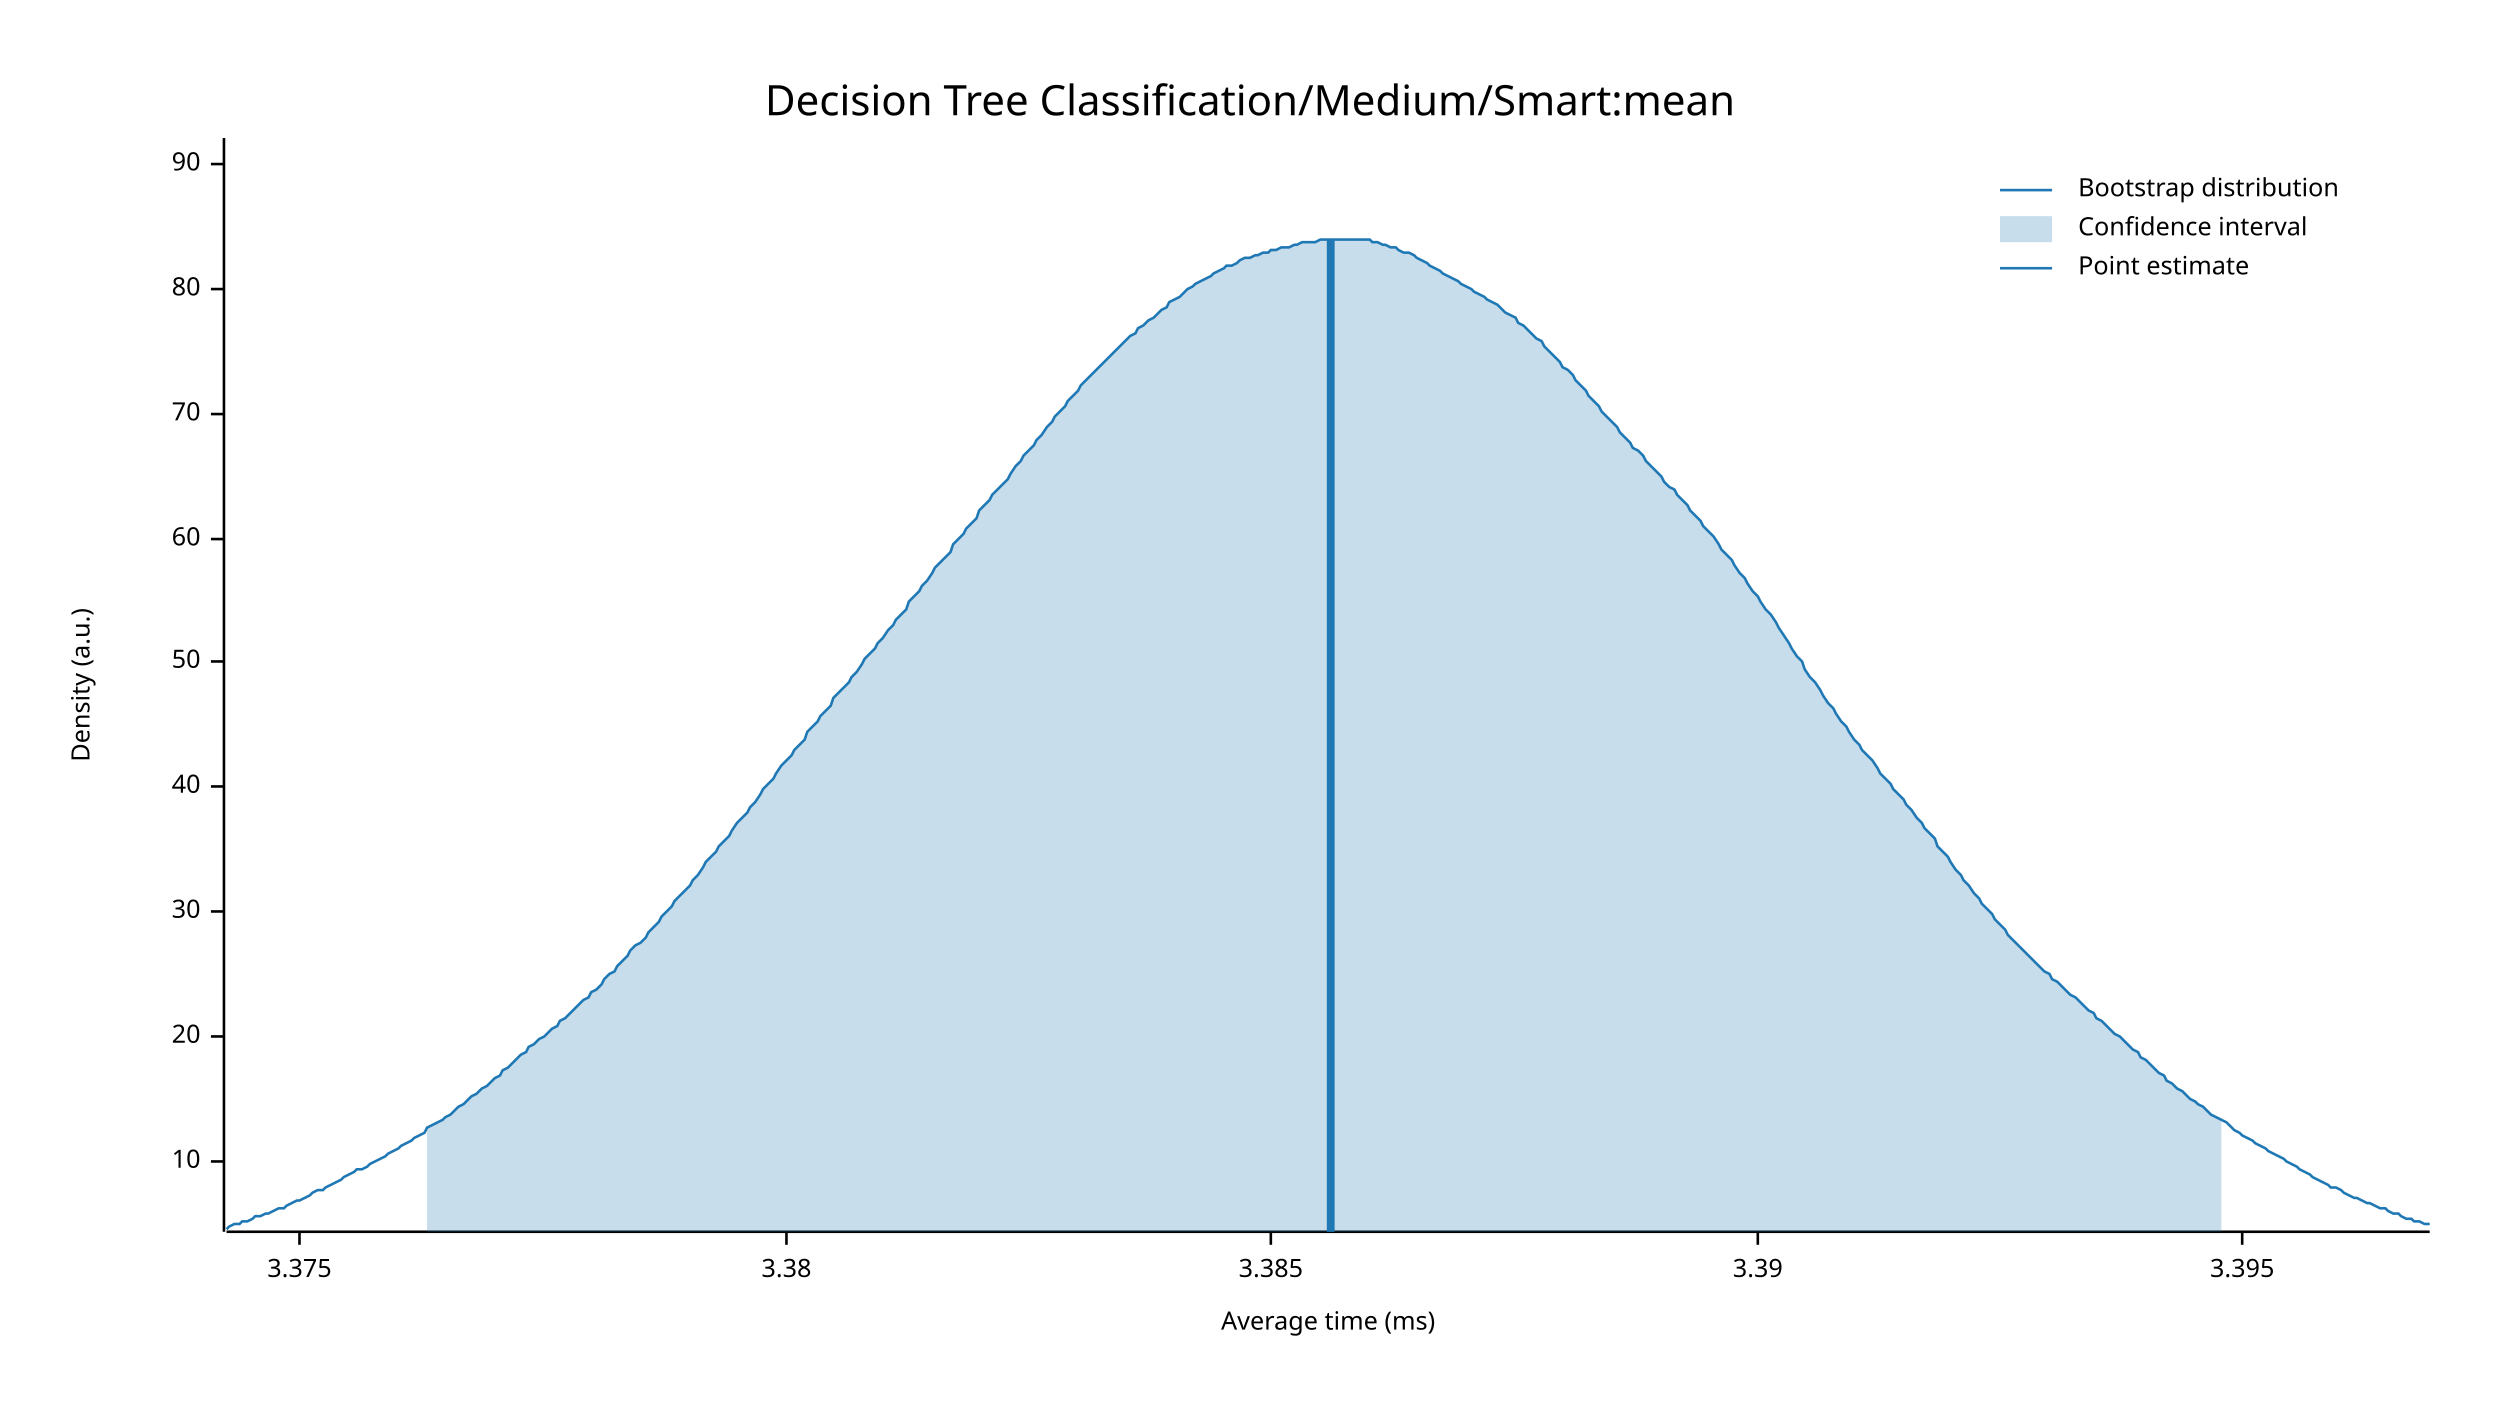
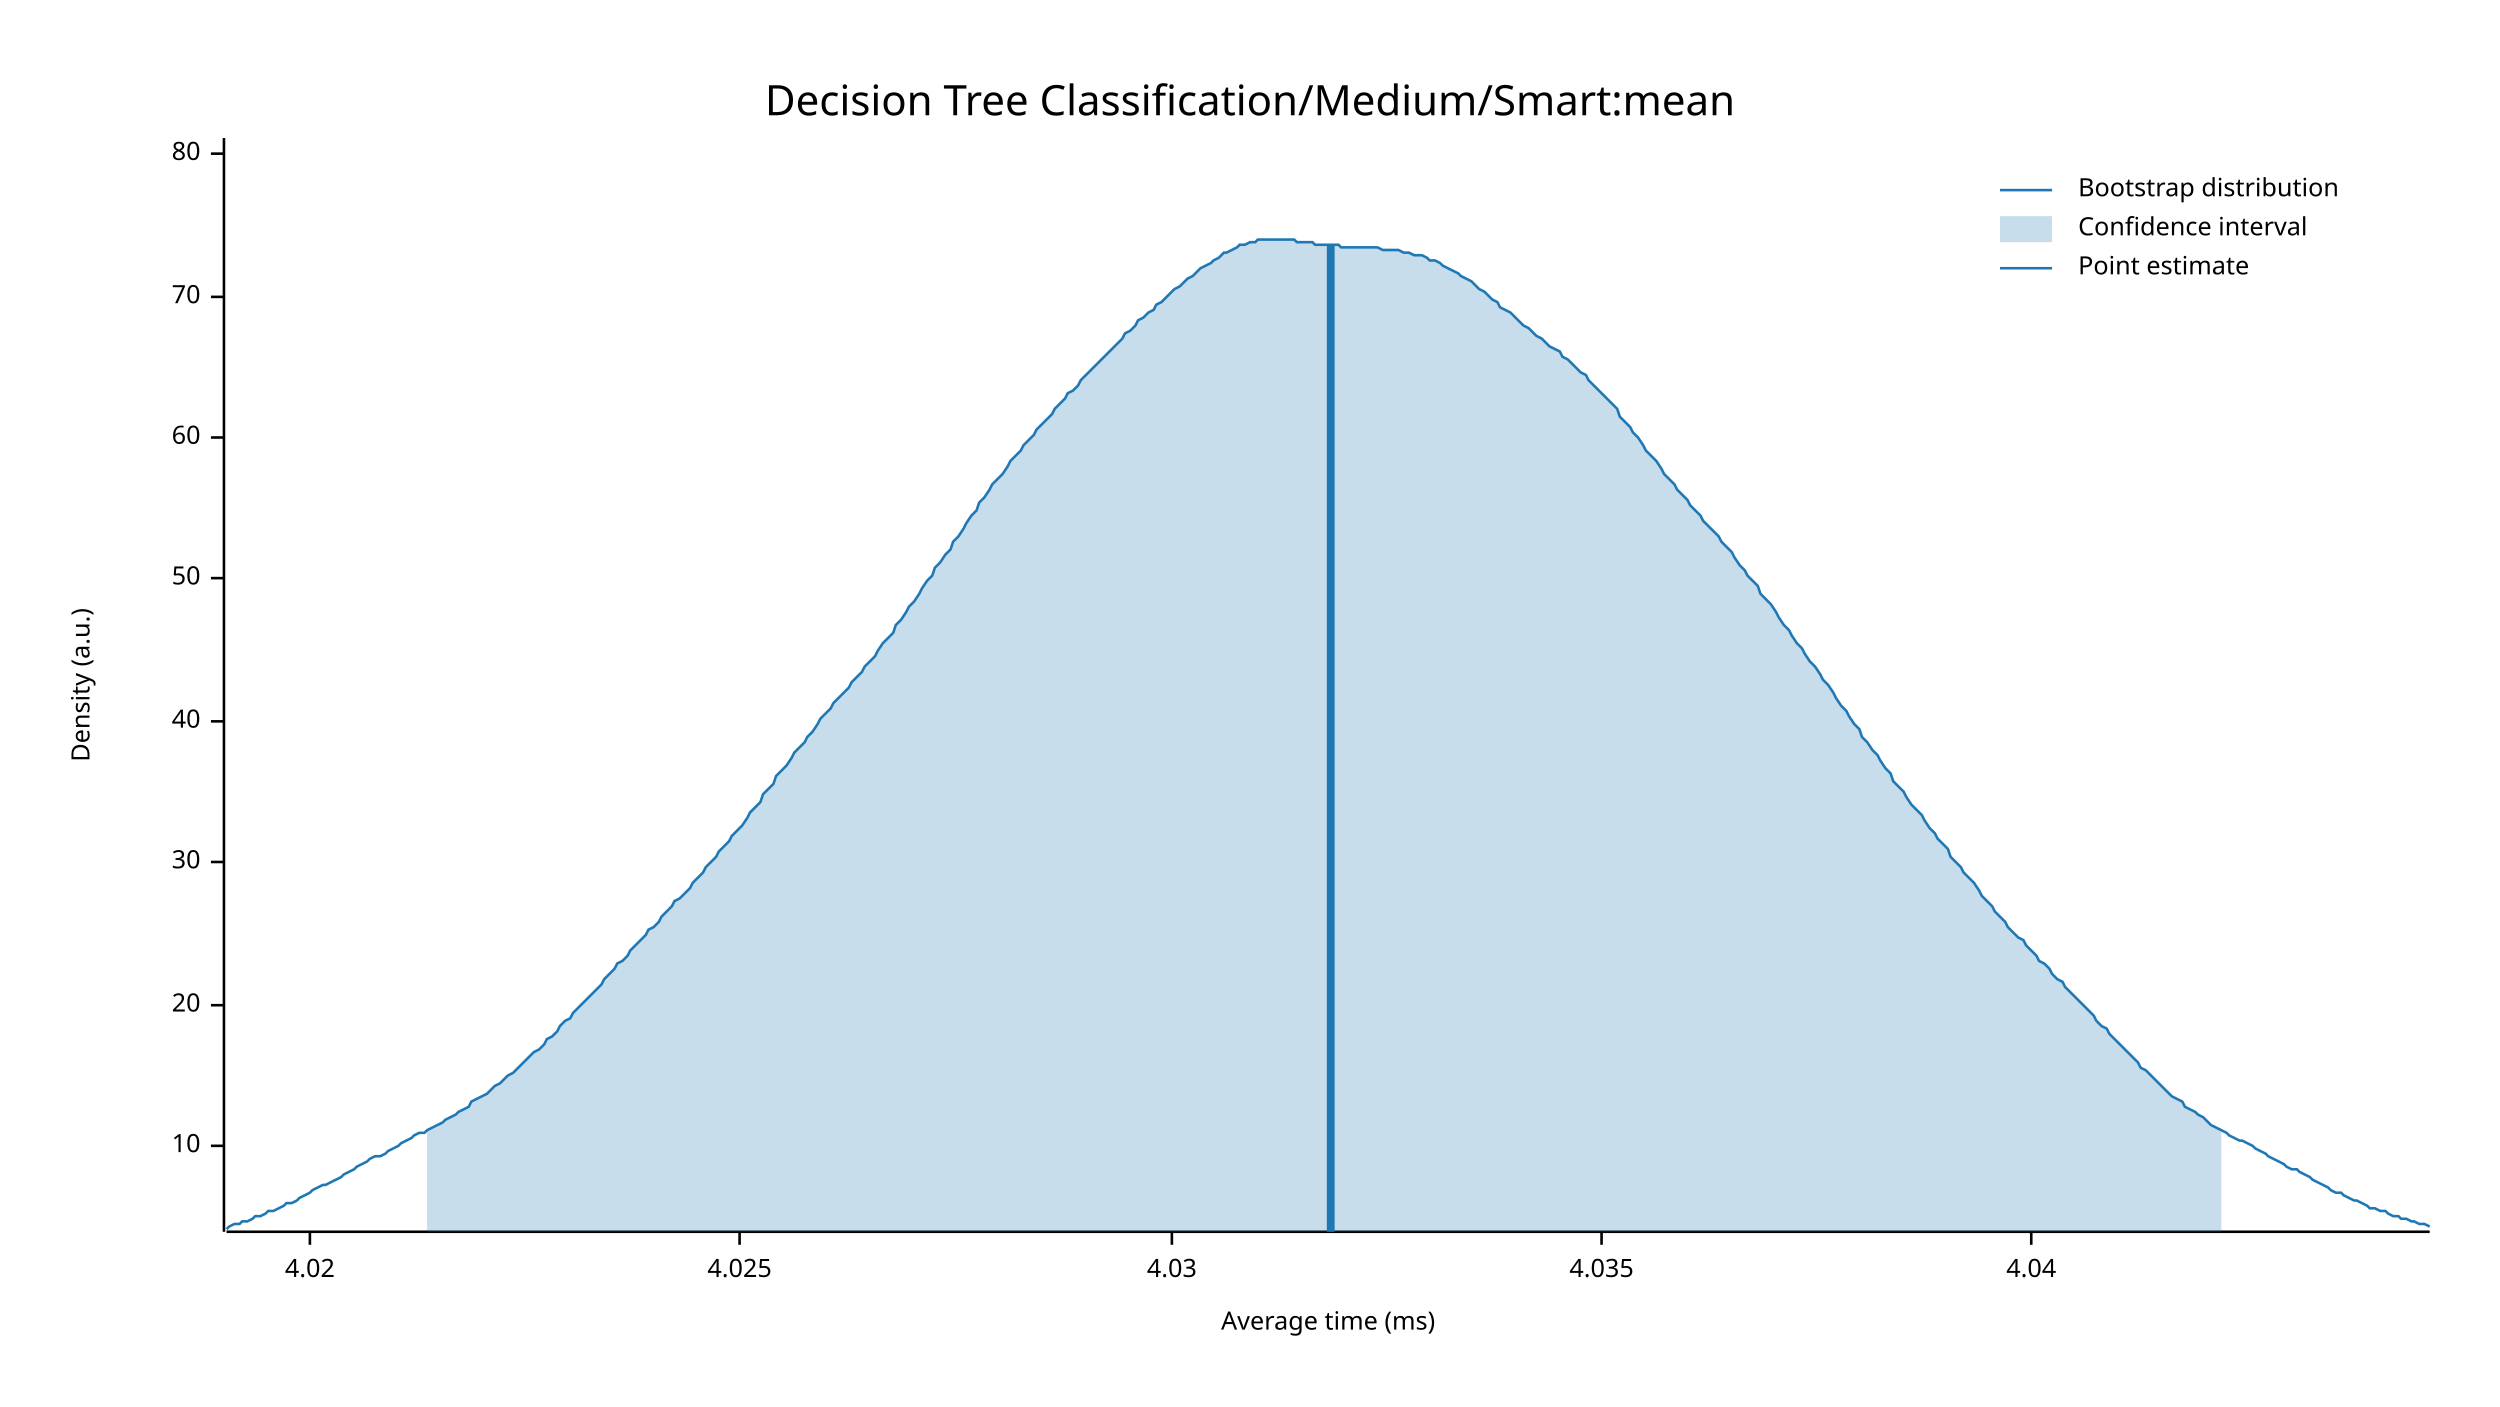
<svg xmlns="http://www.w3.org/2000/svg" width="960" height="540" viewBox="0 0 960 540">
  <text x="480" y="32" dy="0.76em" text-anchor="middle" font-family="sans-serif" font-size="16.129" opacity="1" fill="#000000">
Decision Tree Classification/Medium/Smart:mean
</text>
  <text x="27" y="263" dy="0.76em" text-anchor="middle" font-family="sans-serif" font-size="9.677" opacity="1" fill="#000000" transform="rotate(270, 27, 263)">
Density (a.u.)
</text>
  <text x="510" y="513" dy="-0.5ex" text-anchor="middle" font-family="sans-serif" font-size="9.677" opacity="1" fill="#000000">
Average time (ms)
</text>
  <polyline fill="none" opacity="1" stroke="#000000" stroke-width="1" points="86,53 86,473 " />
-   <text x="77" y="446" dy="0.5ex" text-anchor="end" font-family="sans-serif" font-size="9.677" opacity="1" fill="#000000">
+   <text x="77" y="440" dy="0.5ex" text-anchor="end" font-family="sans-serif" font-size="9.677" opacity="1" fill="#000000">
10
</text>
-   <polyline fill="none" opacity="1" stroke="#000000" stroke-width="1" points="81,446 86,446 " />
-   <text x="77" y="398" dy="0.5ex" text-anchor="end" font-family="sans-serif" font-size="9.677" opacity="1" fill="#000000">
+   <polyline fill="none" opacity="1" stroke="#000000" stroke-width="1" points="81,440 86,440 " />
+   <text x="77" y="386" dy="0.5ex" text-anchor="end" font-family="sans-serif" font-size="9.677" opacity="1" fill="#000000">
20
</text>
-   <polyline fill="none" opacity="1" stroke="#000000" stroke-width="1" points="81,398 86,398 " />
-   <text x="77" y="350" dy="0.5ex" text-anchor="end" font-family="sans-serif" font-size="9.677" opacity="1" fill="#000000">
+   <polyline fill="none" opacity="1" stroke="#000000" stroke-width="1" points="81,386 86,386 " />
+   <text x="77" y="331" dy="0.5ex" text-anchor="end" font-family="sans-serif" font-size="9.677" opacity="1" fill="#000000">
30
</text>
-   <polyline fill="none" opacity="1" stroke="#000000" stroke-width="1" points="81,350 86,350 " />
-   <text x="77" y="302" dy="0.5ex" text-anchor="end" font-family="sans-serif" font-size="9.677" opacity="1" fill="#000000">
+   <polyline fill="none" opacity="1" stroke="#000000" stroke-width="1" points="81,331 86,331 " />
+   <text x="77" y="277" dy="0.5ex" text-anchor="end" font-family="sans-serif" font-size="9.677" opacity="1" fill="#000000">
40
</text>
-   <polyline fill="none" opacity="1" stroke="#000000" stroke-width="1" points="81,302 86,302 " />
-   <text x="77" y="254" dy="0.5ex" text-anchor="end" font-family="sans-serif" font-size="9.677" opacity="1" fill="#000000">
+   <polyline fill="none" opacity="1" stroke="#000000" stroke-width="1" points="81,277 86,277 " />
+   <text x="77" y="222" dy="0.5ex" text-anchor="end" font-family="sans-serif" font-size="9.677" opacity="1" fill="#000000">
50
</text>
-   <polyline fill="none" opacity="1" stroke="#000000" stroke-width="1" points="81,254 86,254 " />
-   <text x="77" y="207" dy="0.5ex" text-anchor="end" font-family="sans-serif" font-size="9.677" opacity="1" fill="#000000">
+   <polyline fill="none" opacity="1" stroke="#000000" stroke-width="1" points="81,222 86,222 " />
+   <text x="77" y="168" dy="0.5ex" text-anchor="end" font-family="sans-serif" font-size="9.677" opacity="1" fill="#000000">
60
</text>
-   <polyline fill="none" opacity="1" stroke="#000000" stroke-width="1" points="81,207 86,207 " />
-   <text x="77" y="159" dy="0.5ex" text-anchor="end" font-family="sans-serif" font-size="9.677" opacity="1" fill="#000000">
+   <polyline fill="none" opacity="1" stroke="#000000" stroke-width="1" points="81,168 86,168 " />
+   <text x="77" y="114" dy="0.5ex" text-anchor="end" font-family="sans-serif" font-size="9.677" opacity="1" fill="#000000">
70
</text>
-   <polyline fill="none" opacity="1" stroke="#000000" stroke-width="1" points="81,159 86,159 " />
-   <text x="77" y="111" dy="0.5ex" text-anchor="end" font-family="sans-serif" font-size="9.677" opacity="1" fill="#000000">
+   <polyline fill="none" opacity="1" stroke="#000000" stroke-width="1" points="81,114 86,114 " />
+   <text x="77" y="59" dy="0.5ex" text-anchor="end" font-family="sans-serif" font-size="9.677" opacity="1" fill="#000000">
80
</text>
-   <polyline fill="none" opacity="1" stroke="#000000" stroke-width="1" points="81,111 86,111 " />
-   <text x="77" y="63" dy="0.5ex" text-anchor="end" font-family="sans-serif" font-size="9.677" opacity="1" fill="#000000">
- 90
+   <polyline fill="none" opacity="1" stroke="#000000" stroke-width="1" points="81,59 86,59 " />
+   <polyline fill="none" opacity="1" stroke="#000000" stroke-width="1" points="87,473 933,473 " />
+   <text x="119" y="483" dy="0.76em" text-anchor="middle" font-family="sans-serif" font-size="9.677" opacity="1" fill="#000000">
+ 4.02
</text>
-   <polyline fill="none" opacity="1" stroke="#000000" stroke-width="1" points="81,63 86,63 " />
-   <polyline fill="none" opacity="1" stroke="#000000" stroke-width="1" points="87,473 933,473 " />
-   <text x="115" y="483" dy="0.76em" text-anchor="middle" font-family="sans-serif" font-size="9.677" opacity="1" fill="#000000">
- 3.375
+   <polyline fill="none" opacity="1" stroke="#000000" stroke-width="1" points="119,473 119,478 " />
+   <text x="284" y="483" dy="0.76em" text-anchor="middle" font-family="sans-serif" font-size="9.677" opacity="1" fill="#000000">
+ 4.025
</text>
-   <polyline fill="none" opacity="1" stroke="#000000" stroke-width="1" points="115,473 115,478 " />
-   <text x="302" y="483" dy="0.76em" text-anchor="middle" font-family="sans-serif" font-size="9.677" opacity="1" fill="#000000">
- 3.38
+   <polyline fill="none" opacity="1" stroke="#000000" stroke-width="1" points="284,473 284,478 " />
+   <text x="450" y="483" dy="0.76em" text-anchor="middle" font-family="sans-serif" font-size="9.677" opacity="1" fill="#000000">
+ 4.03
</text>
-   <polyline fill="none" opacity="1" stroke="#000000" stroke-width="1" points="302,473 302,478 " />
-   <text x="488" y="483" dy="0.76em" text-anchor="middle" font-family="sans-serif" font-size="9.677" opacity="1" fill="#000000">
- 3.385
+   <polyline fill="none" opacity="1" stroke="#000000" stroke-width="1" points="450,473 450,478 " />
+   <text x="615" y="483" dy="0.76em" text-anchor="middle" font-family="sans-serif" font-size="9.677" opacity="1" fill="#000000">
+ 4.035
</text>
-   <polyline fill="none" opacity="1" stroke="#000000" stroke-width="1" points="488,473 488,478 " />
-   <text x="675" y="483" dy="0.76em" text-anchor="middle" font-family="sans-serif" font-size="9.677" opacity="1" fill="#000000">
- 3.39
+   <polyline fill="none" opacity="1" stroke="#000000" stroke-width="1" points="615,473 615,478 " />
+   <text x="780" y="483" dy="0.76em" text-anchor="middle" font-family="sans-serif" font-size="9.677" opacity="1" fill="#000000">
+ 4.04
</text>
-   <polyline fill="none" opacity="1" stroke="#000000" stroke-width="1" points="675,473 675,478 " />
-   <text x="861" y="483" dy="0.76em" text-anchor="middle" font-family="sans-serif" font-size="9.677" opacity="1" fill="#000000">
- 3.395
- </text>
-   <polyline fill="none" opacity="1" stroke="#000000" stroke-width="1" points="861,473 861,478 " />
-   <polyline fill="none" opacity="1" stroke="#1F78B4" stroke-width="1" points="87,472 88,471 90,470 92,470 93,469 95,469 97,468 98,467 100,467 102,466 103,466 105,465 107,464 109,464 110,463 112,462 114,461 115,461 117,460 119,459 120,458 122,457 124,457 125,456 127,455 129,454 131,453 132,452 134,451 136,450 137,449 139,449 141,448 142,447 144,446 146,445 148,444 149,443 151,442 153,441 154,440 156,439 158,438 159,437 161,436 163,435 164,433 166,432 168,431 170,430 171,429 173,428 175,426 176,425 178,424 180,422 181,421 183,420 185,418 187,417 188,416 190,414 192,413 193,411 195,410 197,408 198,407 200,405 202,404 203,402 205,401 207,399 209,398 210,397 212,395 214,394 215,392 217,391 219,389 220,388 222,386 224,384 226,383 227,381 229,380 231,378 232,376 234,374 236,373 237,371 239,369 241,367 242,365 244,363 246,362 248,360 249,358 251,356 253,354 254,352 256,350 258,348 259,346 261,344 263,342 265,340 266,338 268,336 270,333 271,331 273,329 275,327 276,325 278,323 280,321 281,319 283,316 285,314 287,312 288,310 290,308 292,305 293,303 295,301 297,299 298,297 300,294 302,292 304,290 305,288 307,286 309,284 310,281 312,279 314,277 315,275 317,273 319,271 320,268 322,266 324,264 326,262 327,260 329,258 331,255 332,253 334,251 336,249 337,247 339,245 341,242 343,240 344,238 346,236 348,234 349,231 351,229 353,227 354,225 356,223 358,220 359,218 361,216 363,214 365,212 366,209 368,207 370,205 371,203 373,201 375,199 376,196 378,194 380,192 381,190 383,188 385,186 387,184 388,182 390,179 392,177 393,175 395,173 397,171 398,169 400,167 402,164 404,162 405,160 407,158 409,156 410,154 412,152 414,150 415,148 417,146 419,144 420,143 422,141 424,139 426,137 427,136 429,134 431,132 432,131 434,129 436,128 437,126 439,125 441,123 443,122 444,121 446,119 448,118 449,116 451,115 453,114 454,113 456,111 458,110 459,109 461,108 463,107 465,106 466,105 468,104 470,103 471,102 473,102 475,101 476,100 478,99 480,99 482,98 483,98 485,97 487,97 488,96 490,96 492,95 493,95 495,95 497,94 498,94 500,93 502,93 504,93 505,93 507,92 509,92 510,92 512,92 514,92 515,92 517,92 519,92 521,92 522,92 524,92 526,92 527,93 529,93 531,94 532,94 534,95 536,95 537,96 539,97 541,97 543,98 544,99 546,100 548,101 549,102 551,103 553,104 554,105 556,106 558,107 560,108 561,109 563,110 565,111 566,112 568,113 570,114 571,115 573,116 575,117 576,118 578,120 580,121 582,122 583,124 585,125 587,127 588,128 590,130 592,131 593,133 595,135 597,137 599,139 600,141 602,142 604,144 605,146 607,148 609,150 610,152 612,154 614,156 615,158 617,160 619,162 621,164 622,166 624,168 626,170 627,172 629,173 631,175 632,177 634,179 636,181 638,183 639,185 641,187 643,188 644,190 646,192 648,194 649,196 651,198 653,200 654,202 656,204 658,206 660,209 661,211 663,213 665,215 666,217 668,220 670,222 671,224 673,227 675,229 676,231 678,234 680,236 682,239 683,241 685,244 687,247 688,249 690,252 692,254 693,257 695,260 697,262 699,265 700,267 702,270 704,272 705,274 707,277 709,279 710,281 712,284 714,286 715,288 717,290 719,292 721,295 722,297 724,299 726,301 727,303 729,305 731,307 732,309 734,311 736,314 738,316 739,318 741,320 743,322 744,325 746,327 748,329 749,331 751,334 753,336 754,338 756,340 758,343 760,345 761,347 763,349 765,351 766,353 768,355 770,357 771,359 773,361 775,363 777,365 778,366 780,368 782,370 783,371 785,373 787,374 788,376 790,377 792,379 793,380 795,382 797,383 799,385 800,386 802,388 804,389 805,391 807,392 809,394 810,395 812,397 814,398 816,400 817,401 819,403 821,404 822,406 824,407 826,409 827,410 829,412 831,413 832,415 834,416 836,418 838,419 839,420 841,422 843,423 844,424 846,425 848,427 849,428 851,429 853,430 855,431 856,432 858,434 860,435 861,436 863,437 865,438 866,439 868,440 870,441 871,442 873,443 875,444 877,445 878,446 880,447 882,448 883,449 885,450 887,451 888,452 890,453 892,454 894,455 895,456 897,456 899,457 900,458 902,459 904,460 905,460 907,461 909,462 910,462 912,463 914,464 916,464 917,465 919,466 921,466 922,467 924,468 926,468 927,469 929,469 931,470 933,470 " />
-   <polygon opacity="0.25" fill="#1F78B4" points="164,433 166,432 168,431 170,430 171,429 173,428 175,426 176,425 178,424 180,422 181,421 183,420 185,418 187,417 188,416 190,414 192,413 193,411 195,410 197,408 198,407 200,405 202,404 203,402 205,401 207,399 209,398 210,397 212,395 214,394 215,392 217,391 219,389 220,388 222,386 224,384 226,383 227,381 229,380 231,378 232,376 234,374 236,373 237,371 239,369 241,367 242,365 244,363 246,362 248,360 249,358 251,356 253,354 254,352 256,350 258,348 259,346 261,344 263,342 265,340 266,338 268,336 270,333 271,331 273,329 275,327 276,325 278,323 280,321 281,319 283,316 285,314 287,312 288,310 290,308 292,305 293,303 295,301 297,299 298,297 300,294 302,292 304,290 305,288 307,286 309,284 310,281 312,279 314,277 315,275 317,273 319,271 320,268 322,266 324,264 326,262 327,260 329,258 331,255 332,253 334,251 336,249 337,247 339,245 341,242 343,240 344,238 346,236 348,234 349,231 351,229 353,227 354,225 356,223 358,220 359,218 361,216 363,214 365,212 366,209 368,207 370,205 371,203 373,201 375,199 376,196 378,194 380,192 381,190 383,188 385,186 387,184 388,182 390,179 392,177 393,175 395,173 397,171 398,169 400,167 402,164 404,162 405,160 407,158 409,156 410,154 412,152 414,150 415,148 417,146 419,144 420,143 422,141 424,139 426,137 427,136 429,134 431,132 432,131 434,129 436,128 437,126 439,125 441,123 443,122 444,121 446,119 448,118 449,116 451,115 453,114 454,113 456,111 458,110 459,109 461,108 463,107 465,106 466,105 468,104 470,103 471,102 473,102 475,101 476,100 478,99 480,99 482,98 483,98 485,97 487,97 488,96 490,96 492,95 493,95 495,95 497,94 498,94 500,93 502,93 504,93 505,93 507,92 509,92 510,92 512,92 514,92 515,92 517,92 519,92 521,92 522,92 524,92 526,92 527,93 529,93 531,94 532,94 534,95 536,95 537,96 539,97 541,97 543,98 544,99 546,100 548,101 549,102 551,103 553,104 554,105 556,106 558,107 560,108 561,109 563,110 565,111 566,112 568,113 570,114 571,115 573,116 575,117 576,118 578,120 580,121 582,122 583,124 585,125 587,127 588,128 590,130 592,131 593,133 595,135 597,137 599,139 600,141 602,142 604,144 605,146 607,148 609,150 610,152 612,154 614,156 615,158 617,160 619,162 621,164 622,166 624,168 626,170 627,172 629,173 631,175 632,177 634,179 636,181 638,183 639,185 641,187 643,188 644,190 646,192 648,194 649,196 651,198 653,200 654,202 656,204 658,206 660,209 661,211 663,213 665,215 666,217 668,220 670,222 671,224 673,227 675,229 676,231 678,234 680,236 682,239 683,241 685,244 687,247 688,249 690,252 692,254 693,257 695,260 697,262 699,265 700,267 702,270 704,272 705,274 707,277 709,279 710,281 712,284 714,286 715,288 717,290 719,292 721,295 722,297 724,299 726,301 727,303 729,305 731,307 732,309 734,311 736,314 738,316 739,318 741,320 743,322 744,325 746,327 748,329 749,331 751,334 753,336 754,338 756,340 758,343 760,345 761,347 763,349 765,351 766,353 768,355 770,357 771,359 773,361 775,363 777,365 778,366 780,368 782,370 783,371 785,373 787,374 788,376 790,377 792,379 793,380 795,382 797,383 799,385 800,386 802,388 804,389 805,391 807,392 809,394 810,395 812,397 814,398 816,400 817,401 819,403 821,404 822,406 824,407 826,409 827,410 829,412 831,413 832,415 834,416 836,418 838,419 839,420 841,422 843,423 844,424 846,425 848,427 849,428 851,429 853,430 853,473 164,473 " />
-   <polyline fill="none" opacity="1" stroke="#1F78B4" stroke-width="3" points="511,473 511,92 " />
+   <polyline fill="none" opacity="1" stroke="#000000" stroke-width="1" points="780,473 780,478 " />
+   <polyline fill="none" opacity="1" stroke="#1F78B4" stroke-width="1" points="87,472 88,471 90,470 92,470 93,469 95,469 97,468 98,467 100,467 102,466 103,465 105,465 107,464 109,463 110,462 112,462 114,461 115,460 117,459 119,458 120,457 122,456 124,455 125,455 127,454 129,453 131,452 132,451 134,450 136,449 137,448 139,447 141,446 142,445 144,444 146,444 148,443 149,442 151,441 153,440 154,439 156,438 158,437 159,436 161,435 163,435 164,434 166,433 168,432 170,431 171,430 173,429 175,428 176,427 178,426 180,425 181,423 183,422 185,421 187,420 188,419 190,417 192,416 193,415 195,413 197,412 198,411 200,409 202,407 203,406 205,404 207,403 209,401 210,399 212,398 214,396 215,394 217,392 219,391 220,389 222,387 224,385 226,383 227,382 229,380 231,378 232,376 234,374 236,372 237,370 239,369 241,367 242,365 244,363 246,361 248,359 249,357 251,356 253,354 254,352 256,350 258,348 259,346 261,345 263,343 265,341 266,339 268,337 270,335 271,333 273,331 275,329 276,327 278,325 280,323 281,321 283,319 285,317 287,314 288,312 290,310 292,308 293,305 295,303 297,301 298,298 300,296 302,294 304,291 305,289 307,287 309,285 310,283 312,281 314,278 315,276 317,274 319,272 320,270 322,268 324,266 326,264 327,262 329,260 331,258 332,256 334,254 336,252 337,250 339,247 341,245 343,243 344,240 346,238 348,235 349,233 351,231 353,228 354,226 356,223 358,221 359,218 361,216 363,213 365,211 366,208 368,206 370,203 371,201 373,198 375,196 376,193 378,191 380,188 381,186 383,184 385,182 387,179 388,177 390,175 392,173 393,171 395,169 397,167 398,165 400,163 402,161 404,159 405,157 407,155 409,153 410,151 412,150 414,148 415,146 417,144 419,142 420,141 422,139 424,137 426,135 427,134 429,132 431,130 432,128 434,127 436,125 437,123 439,122 441,120 443,119 444,117 446,116 448,114 449,113 451,111 453,110 454,109 456,107 458,106 459,105 461,103 463,102 465,101 466,100 468,99 470,97 471,97 473,96 475,95 476,94 478,94 480,93 482,93 483,92 485,92 487,92 488,92 490,92 492,92 493,92 495,92 497,92 498,93 500,93 502,93 504,93 505,94 507,94 509,94 510,94 512,94 514,94 515,95 517,95 519,95 521,95 522,95 524,95 526,95 527,95 529,95 531,96 532,96 534,96 536,96 537,96 539,97 541,97 543,98 544,98 546,98 548,99 549,100 551,100 553,101 554,102 556,103 558,104 560,105 561,106 563,107 565,108 566,109 568,111 570,112 571,113 573,115 575,116 576,118 578,119 580,120 582,122 583,123 585,125 587,126 588,127 590,129 592,130 593,131 595,133 597,134 599,135 600,137 602,138 604,140 605,141 607,143 609,144 610,146 612,148 614,150 615,151 617,153 619,155 621,157 622,160 624,162 626,164 627,166 629,168 631,171 632,173 634,175 636,177 638,180 639,182 641,184 643,186 644,188 646,190 648,192 649,194 651,196 653,198 654,200 656,202 658,204 660,206 661,208 663,210 665,212 666,214 668,217 670,219 671,221 673,223 675,225 676,228 678,230 680,232 682,235 683,237 685,240 687,242 688,244 690,247 692,249 693,251 695,254 697,256 699,259 700,261 702,263 704,266 705,268 707,271 709,273 710,275 712,278 714,280 715,283 717,285 719,288 721,290 722,292 724,295 726,297 727,300 729,302 731,304 732,306 734,309 736,311 738,313 739,315 741,318 743,320 744,322 746,324 748,326 749,329 751,331 753,333 754,335 756,337 758,339 760,342 761,344 763,346 765,348 766,350 768,352 770,354 771,356 773,358 775,360 777,361 778,363 780,365 782,367 783,369 785,370 787,372 788,374 790,376 792,377 793,379 795,381 797,383 799,385 800,386 802,388 804,390 805,392 807,394 809,395 810,397 812,399 814,401 816,403 817,404 819,406 821,408 822,410 824,411 826,413 827,414 829,416 831,418 832,419 834,421 836,422 838,423 839,425 841,426 843,427 844,428 846,429 848,431 849,432 851,433 853,434 855,435 856,436 858,437 860,438 861,438 863,439 865,440 866,441 868,442 870,443 871,444 873,445 875,446 877,447 878,448 880,449 882,449 883,450 885,451 887,452 888,453 890,454 892,455 894,456 895,457 897,458 899,458 900,459 902,460 904,461 905,461 907,462 909,463 910,464 912,464 914,465 916,465 917,466 919,467 921,467 922,468 924,468 926,469 927,469 929,470 931,470 933,471 " />
+   <polygon opacity="0.25" fill="#1F78B4" points="164,434 166,433 168,432 170,431 171,430 173,429 175,428 176,427 178,426 180,425 181,423 183,422 185,421 187,420 188,419 190,417 192,416 193,415 195,413 197,412 198,411 200,409 202,407 203,406 205,404 207,403 209,401 210,399 212,398 214,396 215,394 217,392 219,391 220,389 222,387 224,385 226,383 227,382 229,380 231,378 232,376 234,374 236,372 237,370 239,369 241,367 242,365 244,363 246,361 248,359 249,357 251,356 253,354 254,352 256,350 258,348 259,346 261,345 263,343 265,341 266,339 268,337 270,335 271,333 273,331 275,329 276,327 278,325 280,323 281,321 283,319 285,317 287,314 288,312 290,310 292,308 293,305 295,303 297,301 298,298 300,296 302,294 304,291 305,289 307,287 309,285 310,283 312,281 314,278 315,276 317,274 319,272 320,270 322,268 324,266 326,264 327,262 329,260 331,258 332,256 334,254 336,252 337,250 339,247 341,245 343,243 344,240 346,238 348,235 349,233 351,231 353,228 354,226 356,223 358,221 359,218 361,216 363,213 365,211 366,208 368,206 370,203 371,201 373,198 375,196 376,193 378,191 380,188 381,186 383,184 385,182 387,179 388,177 390,175 392,173 393,171 395,169 397,167 398,165 400,163 402,161 404,159 405,157 407,155 409,153 410,151 412,150 414,148 415,146 417,144 419,142 420,141 422,139 424,137 426,135 427,134 429,132 431,130 432,128 434,127 436,125 437,123 439,122 441,120 443,119 444,117 446,116 448,114 449,113 451,111 453,110 454,109 456,107 458,106 459,105 461,103 463,102 465,101 466,100 468,99 470,97 471,97 473,96 475,95 476,94 478,94 480,93 482,93 483,92 485,92 487,92 488,92 490,92 492,92 493,92 495,92 497,92 498,93 500,93 502,93 504,93 505,94 507,94 509,94 510,94 512,94 514,94 515,95 517,95 519,95 521,95 522,95 524,95 526,95 527,95 529,95 531,96 532,96 534,96 536,96 537,96 539,97 541,97 543,98 544,98 546,98 548,99 549,100 551,100 553,101 554,102 556,103 558,104 560,105 561,106 563,107 565,108 566,109 568,111 570,112 571,113 573,115 575,116 576,118 578,119 580,120 582,122 583,123 585,125 587,126 588,127 590,129 592,130 593,131 595,133 597,134 599,135 600,137 602,138 604,140 605,141 607,143 609,144 610,146 612,148 614,150 615,151 617,153 619,155 621,157 622,160 624,162 626,164 627,166 629,168 631,171 632,173 634,175 636,177 638,180 639,182 641,184 643,186 644,188 646,190 648,192 649,194 651,196 653,198 654,200 656,202 658,204 660,206 661,208 663,210 665,212 666,214 668,217 670,219 671,221 673,223 675,225 676,228 678,230 680,232 682,235 683,237 685,240 687,242 688,244 690,247 692,249 693,251 695,254 697,256 699,259 700,261 702,263 704,266 705,268 707,271 709,273 710,275 712,278 714,280 715,283 717,285 719,288 721,290 722,292 724,295 726,297 727,300 729,302 731,304 732,306 734,309 736,311 738,313 739,315 741,318 743,320 744,322 746,324 748,326 749,329 751,331 753,333 754,335 756,337 758,339 760,342 761,344 763,346 765,348 766,350 768,352 770,354 771,356 773,358 775,360 777,361 778,363 780,365 782,367 783,369 785,370 787,372 788,374 790,376 792,377 793,379 795,381 797,383 799,385 800,386 802,388 804,390 805,392 807,394 809,395 810,397 812,399 814,401 816,403 817,404 819,406 821,408 822,410 824,411 826,413 827,414 829,416 831,418 832,419 834,421 836,422 838,423 839,425 841,426 843,427 844,428 846,429 848,431 849,432 851,433 853,434 853,473 164,473 " />
+   <polyline fill="none" opacity="1" stroke="#1F78B4" stroke-width="3" points="511,473 511,94 " />
  <text x="798" y="68" dy="0.76em" text-anchor="start" font-family="sans-serif" font-size="9.677" opacity="1" fill="#000000">
Bootstrap distribution
</text>
  <text x="798" y="83" dy="0.76em" text-anchor="start" font-family="sans-serif" font-size="9.677" opacity="1" fill="#000000">
Confidence interval
</text>
  <text x="798" y="98" dy="0.76em" text-anchor="start" font-family="sans-serif" font-size="9.677" opacity="1" fill="#000000">
Point estimate
</text>
  <polyline fill="none" opacity="1" stroke="#1F78B4" stroke-width="1" points="768,73 788,73 " />
  <rect x="768" y="83" width="20" height="10" opacity="0.25" fill="#1F78B4" stroke="none" />
  <polyline fill="none" opacity="1" stroke="#1F78B4" stroke-width="1" points="768,103 788,103 " />
</svg>
